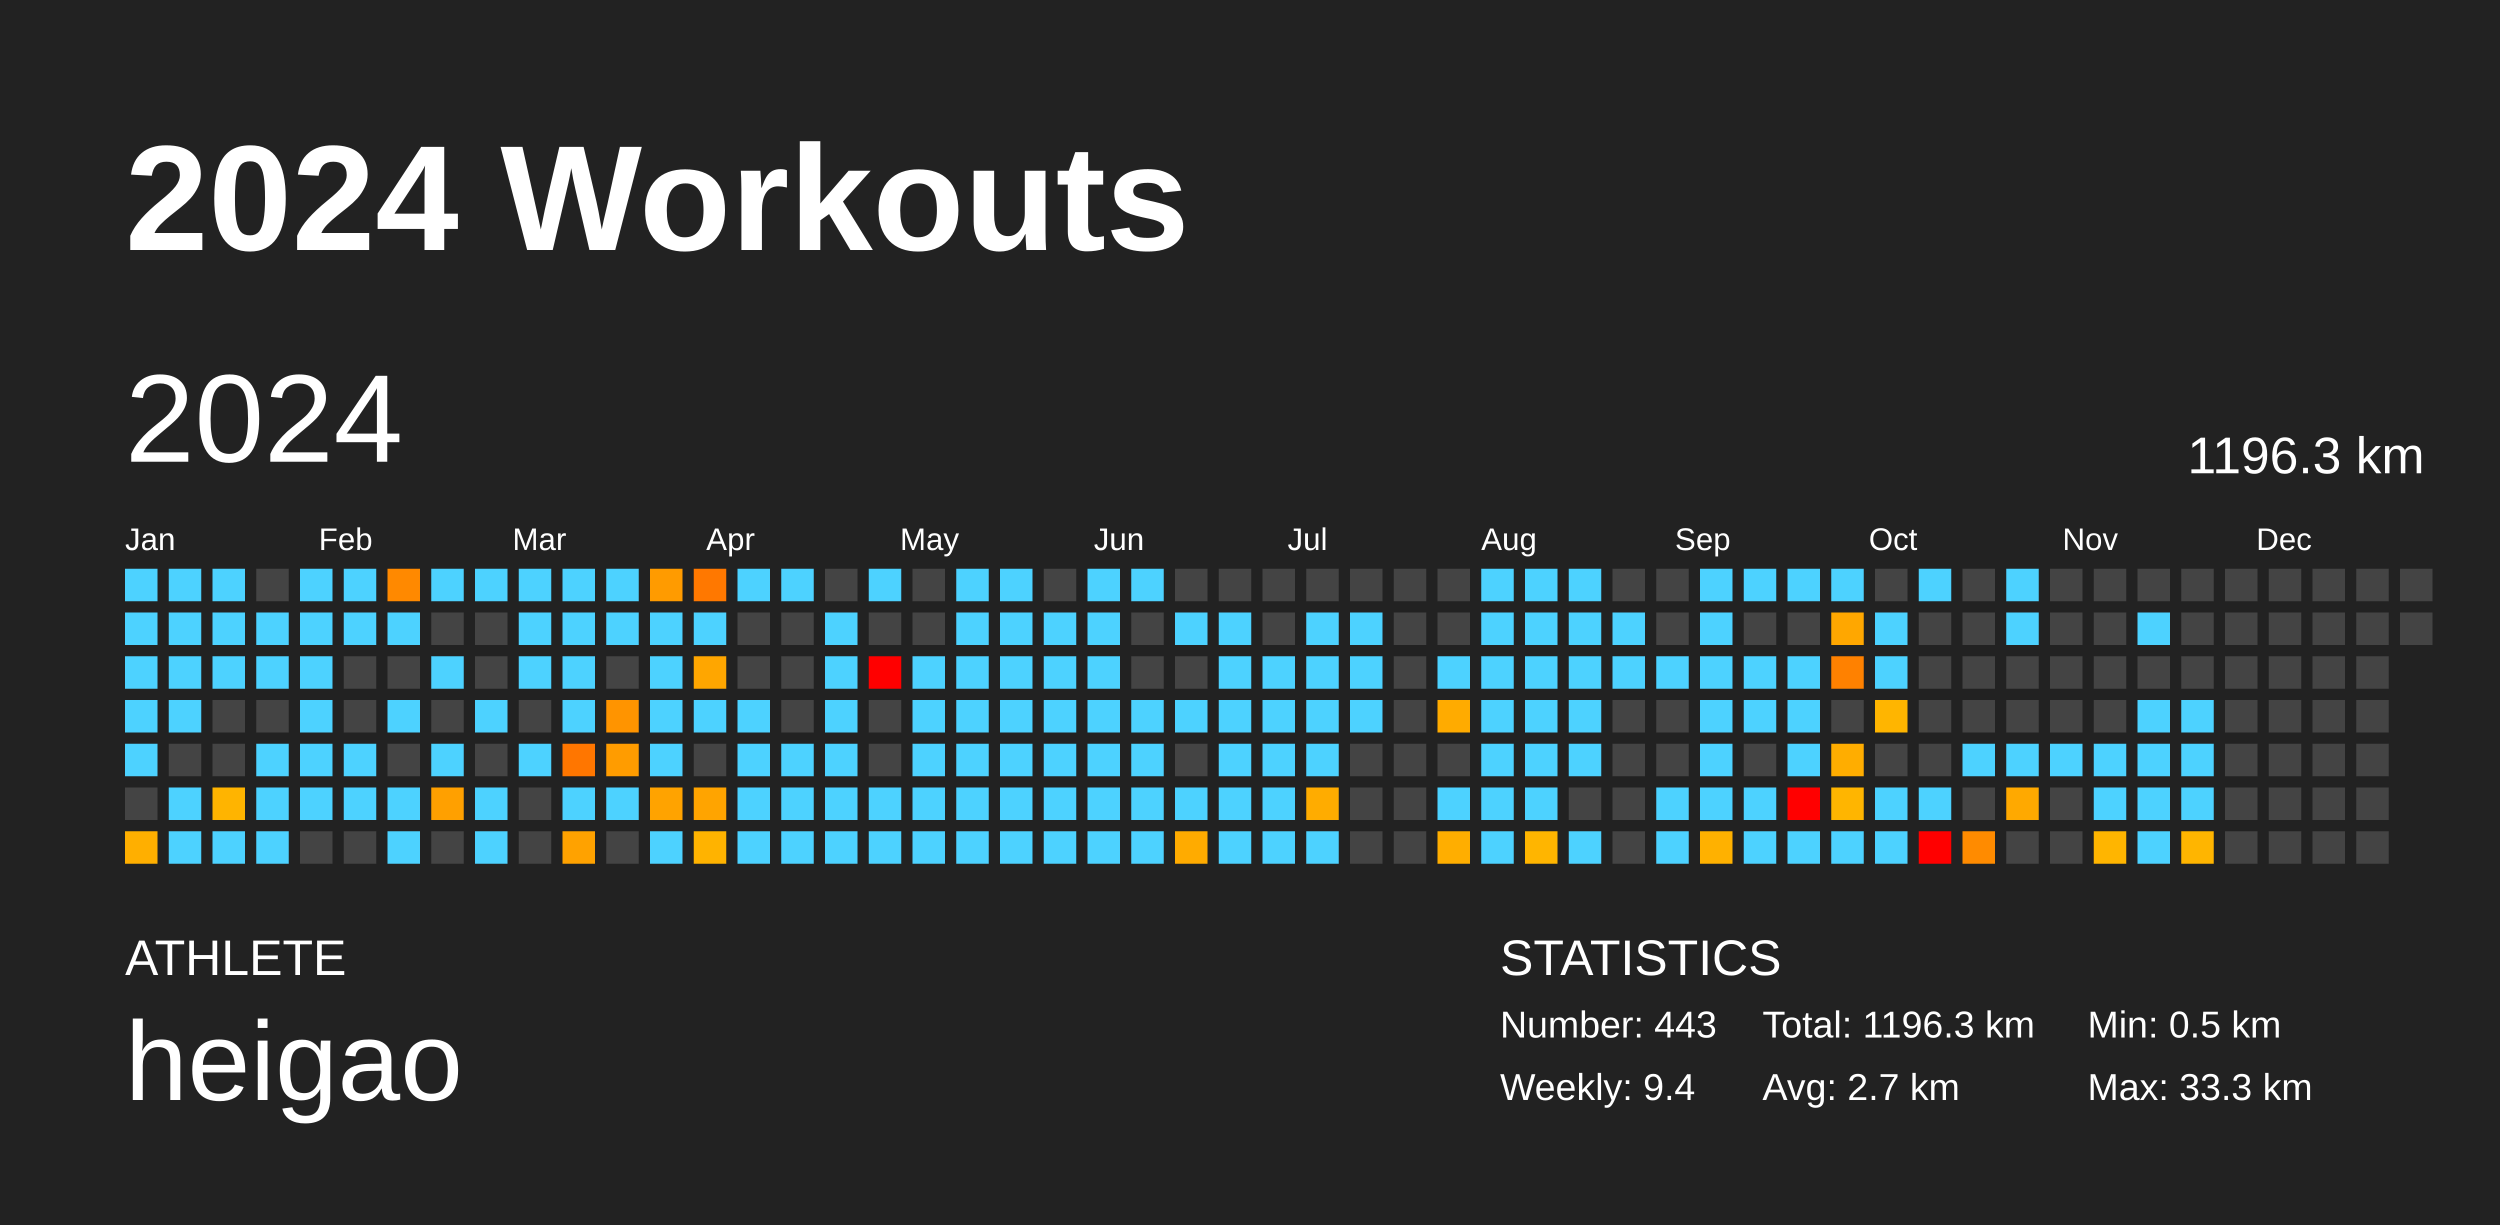
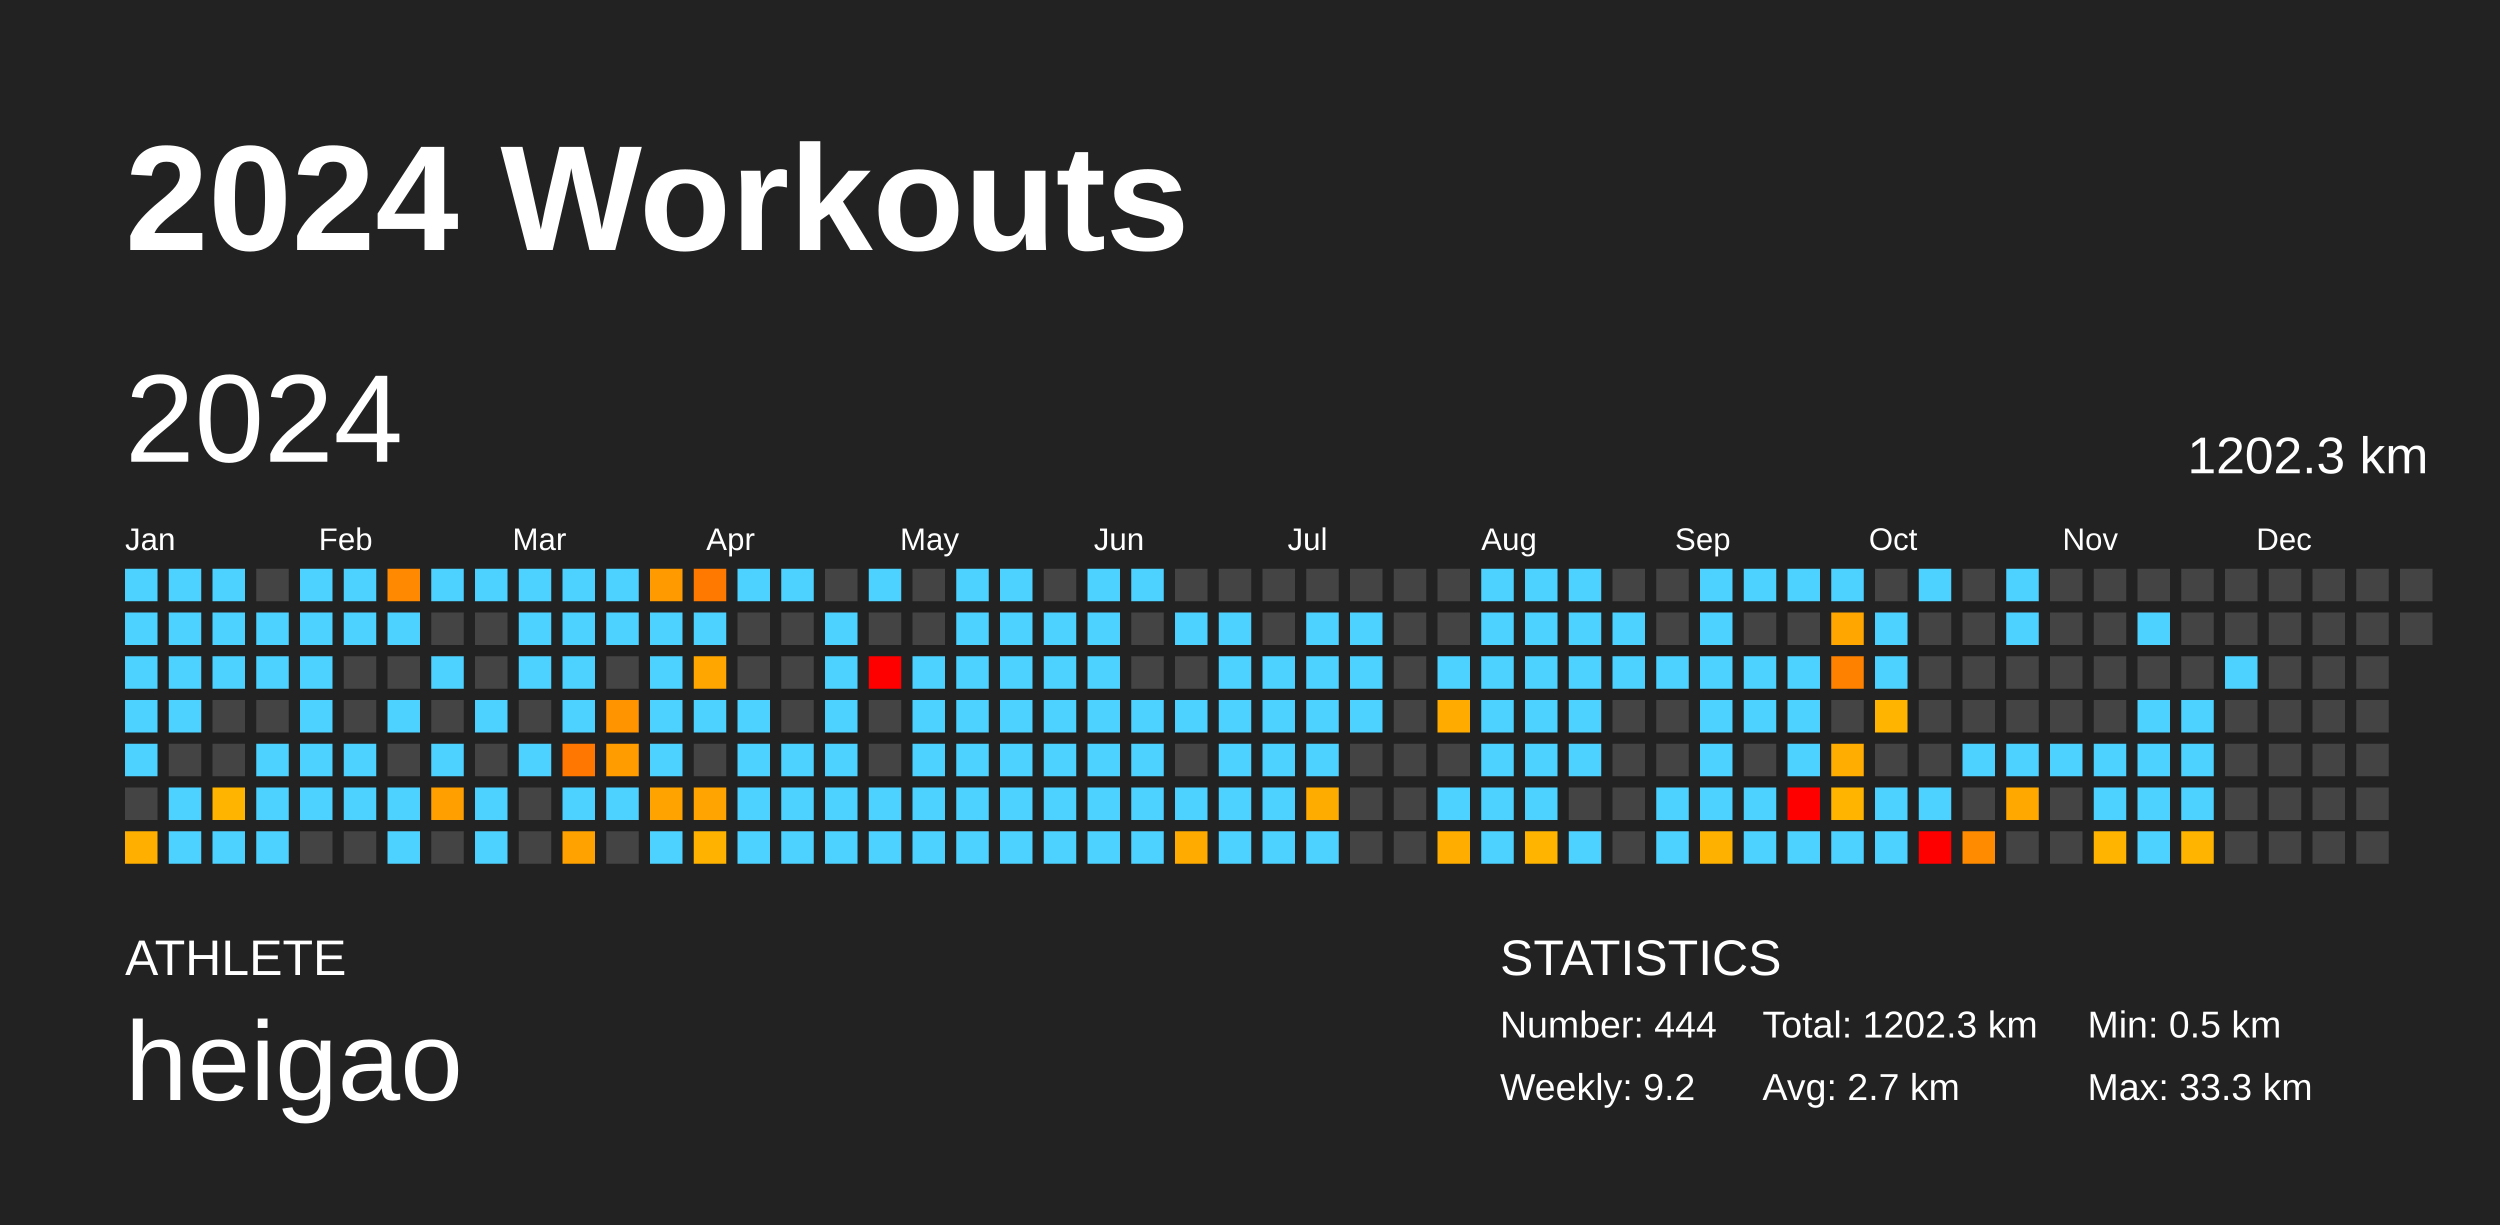
<svg xmlns="http://www.w3.org/2000/svg" baseProfile="full" height="98mm" version="1.1" viewBox="0,0,200,98" width="200mm">
  <defs />
  <rect fill="#222222" height="98" width="200" x="0" y="0" />
  <text fill="#FFFFFF" style="font-size:12px; font-family:Arial; font-weight:bold;" x="10" y="20">2024 Workouts</text>
  <text fill="#FFFFFF" style="font-size:4px; font-family:Arial" x="10" y="78">ATHLETE</text>
  <text fill="#FFFFFF" style="font-size:9px; font-family:Arial" x="10" y="88">heigao</text>
  <text fill="#FFFFFF" style="font-size:4px; font-family:Arial" x="120" y="78">STATISTICS</text>
-   <text fill="#FFFFFF" style="font-size:3px; font-family:Arial" x="120" y="83">Number: 443</text>
-   <text fill="#FFFFFF" style="font-size:3px; font-family:Arial" x="120" y="88">Weekly: 9.4</text>
-   <text fill="#FFFFFF" style="font-size:3px; font-family:Arial" x="141" y="83">Total: 1196.3 km</text>
+   <text fill="#FFFFFF" style="font-size:3px; font-family:Arial" x="120" y="83">Number: 444</text>
+   <text fill="#FFFFFF" style="font-size:3px; font-family:Arial" x="120" y="88">Weekly: 9.2</text>
+   <text fill="#FFFFFF" style="font-size:3px; font-family:Arial" x="141" y="83">Total: 1202.3 km</text>
  <text fill="#FFFFFF" style="font-size:3px; font-family:Arial" x="141" y="88">Avg: 2.7 km</text>
  <text fill="#FFFFFF" style="font-size:3px; font-family:Arial" x="167" y="83">Min: 0.5 km</text>
  <text fill="#FFFFFF" style="font-size:3px; font-family:Arial" x="167" y="88">Max: 33.3 km</text>
  <text dominant-baseline="hanging" fill="#FFFFFF" style="font-size:10.0px; font-family:Arial;" x="10" y="30">2024</text>
-   <text dominant-baseline="hanging" fill="#FFFFFF" style="font-size:4.125px; font-family:Arial;" x="175" y="35">1196.3 km</text>
+   <text dominant-baseline="hanging" fill="#FFFFFF" style="font-size:4.125px; font-family:Arial;" x="175" y="35">1202.3 km</text>
  <text fill="#FFFFFF" style="font-size:2.5px; font-family:Arial" x="10.0" y="44">Jan</text>
  <text fill="#FFFFFF" style="font-size:2.5px; font-family:Arial" x="25.5" y="44">Feb</text>
  <text fill="#FFFFFF" style="font-size:2.5px; font-family:Arial" x="41.0" y="44">Mar</text>
  <text fill="#FFFFFF" style="font-size:2.5px; font-family:Arial" x="56.5" y="44">Apr</text>
  <text fill="#FFFFFF" style="font-size:2.5px; font-family:Arial" x="72.0" y="44">May</text>
  <text fill="#FFFFFF" style="font-size:2.5px; font-family:Arial" x="87.5" y="44">Jun</text>
  <text fill="#FFFFFF" style="font-size:2.5px; font-family:Arial" x="103.0" y="44">Jul</text>
  <text fill="#FFFFFF" style="font-size:2.5px; font-family:Arial" x="118.5" y="44">Aug</text>
  <text fill="#FFFFFF" style="font-size:2.5px; font-family:Arial" x="134.0" y="44">Sep</text>
  <text fill="#FFFFFF" style="font-size:2.5px; font-family:Arial" x="149.5" y="44">Oct</text>
  <text fill="#FFFFFF" style="font-size:2.5px; font-family:Arial" x="165.0" y="44">Nov</text>
  <text fill="#FFFFFF" style="font-size:2.5px; font-family:Arial" x="180.5" y="44">Dec</text>
  <rect fill="#4dd2ff" height="2.6" width="2.6" x="10.0" y="45.5" />
  <rect fill="#4dd2ff" height="2.6" width="2.6" x="10.0" y="49.0" />
  <rect fill="#4dd2ff" height="2.6" width="2.6" x="10.0" y="52.5" />
  <rect fill="#4dd2ff" height="2.6" width="2.6" x="10.0" y="56.0" />
  <rect fill="#4dd2ff" height="2.6" width="2.6" x="10.0" y="59.5" />
  <rect fill="#444444" height="2.6" width="2.6" x="10.0" y="63.0" />
  <rect fill="#ffaf00" height="2.6" width="2.6" x="10.0" y="66.5" />
  <rect fill="#4dd2ff" height="2.6" width="2.6" x="13.5" y="45.5" />
  <rect fill="#4dd2ff" height="2.6" width="2.6" x="13.5" y="49.0" />
  <rect fill="#4dd2ff" height="2.6" width="2.6" x="13.5" y="52.5" />
  <rect fill="#4dd2ff" height="2.6" width="2.6" x="13.5" y="56.0" />
  <rect fill="#444444" height="2.6" width="2.6" x="13.5" y="59.5" />
  <rect fill="#4dd2ff" height="2.6" width="2.6" x="13.5" y="63.0" />
  <rect fill="#4dd2ff" height="2.6" width="2.6" x="13.5" y="66.5" />
  <rect fill="#4dd2ff" height="2.6" width="2.6" x="17.0" y="45.5" />
  <rect fill="#4dd2ff" height="2.6" width="2.6" x="17.0" y="49.0" />
  <rect fill="#4dd2ff" height="2.6" width="2.6" x="17.0" y="52.5" />
  <rect fill="#444444" height="2.6" width="2.6" x="17.0" y="56.0" />
  <rect fill="#444444" height="2.6" width="2.6" x="17.0" y="59.5" />
  <rect fill="#ffb400" height="2.6" width="2.6" x="17.0" y="63.0" />
  <rect fill="#4dd2ff" height="2.6" width="2.6" x="17.0" y="66.5" />
  <rect fill="#444444" height="2.6" width="2.6" x="20.5" y="45.5" />
  <rect fill="#4dd2ff" height="2.6" width="2.6" x="20.5" y="49.0" />
  <rect fill="#4dd2ff" height="2.6" width="2.6" x="20.5" y="52.5" />
  <rect fill="#444444" height="2.6" width="2.6" x="20.5" y="56.0" />
  <rect fill="#4dd2ff" height="2.6" width="2.6" x="20.5" y="59.5" />
  <rect fill="#4dd2ff" height="2.6" width="2.6" x="20.5" y="63.0" />
  <rect fill="#4dd2ff" height="2.6" width="2.6" x="20.5" y="66.5" />
  <rect fill="#4dd2ff" height="2.6" width="2.6" x="24.0" y="45.5" />
  <rect fill="#4dd2ff" height="2.6" width="2.6" x="24.0" y="49.0" />
  <rect fill="#4dd2ff" height="2.6" width="2.6" x="24.0" y="52.5" />
  <rect fill="#4dd2ff" height="2.6" width="2.6" x="24.0" y="56.0" />
  <rect fill="#4dd2ff" height="2.6" width="2.6" x="24.0" y="59.5" />
  <rect fill="#4dd2ff" height="2.6" width="2.6" x="24.0" y="63.0" />
  <rect fill="#444444" height="2.6" width="2.6" x="24.0" y="66.5" />
  <rect fill="#4dd2ff" height="2.6" width="2.6" x="27.5" y="45.5" />
  <rect fill="#4dd2ff" height="2.6" width="2.6" x="27.5" y="49.0" />
  <rect fill="#444444" height="2.6" width="2.6" x="27.5" y="52.5" />
  <rect fill="#444444" height="2.6" width="2.6" x="27.5" y="56.0" />
  <rect fill="#4dd2ff" height="2.6" width="2.6" x="27.5" y="59.5" />
  <rect fill="#4dd2ff" height="2.6" width="2.6" x="27.5" y="63.0" />
  <rect fill="#444444" height="2.6" width="2.6" x="27.5" y="66.5" />
  <rect fill="#ff8900" height="2.6" width="2.6" x="31.0" y="45.5" />
  <rect fill="#4dd2ff" height="2.6" width="2.6" x="31.0" y="49.0" />
  <rect fill="#444444" height="2.6" width="2.6" x="31.0" y="52.5" />
  <rect fill="#4dd2ff" height="2.6" width="2.6" x="31.0" y="56.0" />
  <rect fill="#444444" height="2.6" width="2.6" x="31.0" y="59.5" />
  <rect fill="#4dd2ff" height="2.6" width="2.6" x="31.0" y="63.0" />
  <rect fill="#4dd2ff" height="2.6" width="2.6" x="31.0" y="66.5" />
  <rect fill="#4dd2ff" height="2.6" width="2.6" x="34.5" y="45.5" />
  <rect fill="#444444" height="2.6" width="2.6" x="34.5" y="49.0" />
  <rect fill="#4dd2ff" height="2.6" width="2.6" x="34.5" y="52.5" />
  <rect fill="#444444" height="2.6" width="2.6" x="34.5" y="56.0" />
  <rect fill="#4dd2ff" height="2.6" width="2.6" x="34.5" y="59.5" />
  <rect fill="#ffa000" height="2.6" width="2.6" x="34.5" y="63.0" />
  <rect fill="#444444" height="2.6" width="2.6" x="34.5" y="66.5" />
  <rect fill="#4dd2ff" height="2.6" width="2.6" x="38.0" y="45.5" />
  <rect fill="#444444" height="2.6" width="2.6" x="38.0" y="49.0" />
  <rect fill="#444444" height="2.6" width="2.6" x="38.0" y="52.5" />
  <rect fill="#4dd2ff" height="2.6" width="2.6" x="38.0" y="56.0" />
  <rect fill="#444444" height="2.6" width="2.6" x="38.0" y="59.5" />
  <rect fill="#4dd2ff" height="2.6" width="2.6" x="38.0" y="63.0" />
  <rect fill="#4dd2ff" height="2.6" width="2.6" x="38.0" y="66.5" />
  <rect fill="#4dd2ff" height="2.6" width="2.6" x="41.5" y="45.5" />
  <rect fill="#4dd2ff" height="2.6" width="2.6" x="41.5" y="49.0" />
  <rect fill="#4dd2ff" height="2.6" width="2.6" x="41.5" y="52.5" />
  <rect fill="#444444" height="2.6" width="2.6" x="41.5" y="56.0" />
  <rect fill="#4dd2ff" height="2.6" width="2.6" x="41.5" y="59.5" />
  <rect fill="#444444" height="2.6" width="2.6" x="41.5" y="63.0" />
  <rect fill="#444444" height="2.6" width="2.6" x="41.5" y="66.5" />
  <rect fill="#4dd2ff" height="2.6" width="2.6" x="45.0" y="45.5" />
  <rect fill="#4dd2ff" height="2.6" width="2.6" x="45.0" y="49.0" />
  <rect fill="#4dd2ff" height="2.6" width="2.6" x="45.0" y="52.5" />
  <rect fill="#4dd2ff" height="2.6" width="2.6" x="45.0" y="56.0" />
  <rect fill="#ff7600" height="2.6" width="2.6" x="45.0" y="59.5" />
  <rect fill="#4dd2ff" height="2.6" width="2.6" x="45.0" y="63.0" />
  <rect fill="#ffa200" height="2.6" width="2.6" x="45.0" y="66.5" />
  <rect fill="#4dd2ff" height="2.6" width="2.6" x="48.5" y="45.5" />
  <rect fill="#4dd2ff" height="2.6" width="2.6" x="48.5" y="49.0" />
  <rect fill="#444444" height="2.6" width="2.6" x="48.5" y="52.5" />
  <rect fill="#ff9400" height="2.6" width="2.6" x="48.5" y="56.0" />
  <rect fill="#ff9c00" height="2.6" width="2.6" x="48.5" y="59.5" />
  <rect fill="#4dd2ff" height="2.6" width="2.6" x="48.5" y="63.0" />
  <rect fill="#444444" height="2.6" width="2.6" x="48.5" y="66.5" />
  <rect fill="#ff9b00" height="2.6" width="2.6" x="52.0" y="45.5" />
  <rect fill="#4dd2ff" height="2.6" width="2.6" x="52.0" y="49.0" />
  <rect fill="#4dd2ff" height="2.6" width="2.6" x="52.0" y="52.5" />
  <rect fill="#4dd2ff" height="2.6" width="2.6" x="52.0" y="56.0" />
  <rect fill="#4dd2ff" height="2.6" width="2.6" x="52.0" y="59.5" />
  <rect fill="#ffa300" height="2.6" width="2.6" x="52.0" y="63.0" />
  <rect fill="#4dd2ff" height="2.6" width="2.6" x="52.0" y="66.5" />
  <rect fill="#ff7800" height="2.6" width="2.6" x="55.5" y="45.5" />
  <rect fill="#4dd2ff" height="2.6" width="2.6" x="55.5" y="49.0" />
  <rect fill="#ffa600" height="2.6" width="2.6" x="55.5" y="52.5" />
  <rect fill="#4dd2ff" height="2.6" width="2.6" x="55.5" y="56.0" />
  <rect fill="#444444" height="2.6" width="2.6" x="55.5" y="59.5" />
  <rect fill="#ffa400" height="2.6" width="2.6" x="55.5" y="63.0" />
  <rect fill="#ffb300" height="2.6" width="2.6" x="55.5" y="66.5" />
  <rect fill="#4dd2ff" height="2.6" width="2.6" x="59.0" y="45.5" />
  <rect fill="#444444" height="2.6" width="2.6" x="59.0" y="49.0" />
  <rect fill="#444444" height="2.6" width="2.6" x="59.0" y="52.5" />
  <rect fill="#4dd2ff" height="2.6" width="2.6" x="59.0" y="56.0" />
  <rect fill="#4dd2ff" height="2.6" width="2.6" x="59.0" y="59.5" />
  <rect fill="#4dd2ff" height="2.6" width="2.6" x="59.0" y="63.0" />
  <rect fill="#4dd2ff" height="2.6" width="2.6" x="59.0" y="66.5" />
  <rect fill="#4dd2ff" height="2.6" width="2.6" x="62.5" y="45.5" />
  <rect fill="#444444" height="2.6" width="2.6" x="62.5" y="49.0" />
  <rect fill="#444444" height="2.6" width="2.6" x="62.5" y="52.5" />
  <rect fill="#444444" height="2.6" width="2.6" x="62.5" y="56.0" />
  <rect fill="#4dd2ff" height="2.6" width="2.6" x="62.5" y="59.5" />
  <rect fill="#4dd2ff" height="2.6" width="2.6" x="62.5" y="63.0" />
  <rect fill="#4dd2ff" height="2.6" width="2.6" x="62.5" y="66.5" />
  <rect fill="#444444" height="2.6" width="2.6" x="66.0" y="45.5" />
  <rect fill="#4dd2ff" height="2.6" width="2.6" x="66.0" y="49.0" />
  <rect fill="#4dd2ff" height="2.6" width="2.6" x="66.0" y="52.5" />
  <rect fill="#4dd2ff" height="2.6" width="2.6" x="66.0" y="56.0" />
  <rect fill="#4dd2ff" height="2.6" width="2.6" x="66.0" y="59.5" />
  <rect fill="#4dd2ff" height="2.6" width="2.6" x="66.0" y="63.0" />
  <rect fill="#4dd2ff" height="2.6" width="2.6" x="66.0" y="66.5" />
  <rect fill="#4dd2ff" height="2.6" width="2.6" x="69.5" y="45.5" />
  <rect fill="#444444" height="2.6" width="2.6" x="69.5" y="49.0" />
  <rect fill="red" height="2.6" width="2.6" x="69.5" y="52.5" />
  <rect fill="#444444" height="2.6" width="2.6" x="69.5" y="56.0" />
  <rect fill="#444444" height="2.6" width="2.6" x="69.5" y="59.5" />
  <rect fill="#4dd2ff" height="2.6" width="2.6" x="69.5" y="63.0" />
  <rect fill="#4dd2ff" height="2.6" width="2.6" x="69.5" y="66.5" />
  <rect fill="#444444" height="2.6" width="2.6" x="73.0" y="45.5" />
  <rect fill="#444444" height="2.6" width="2.6" x="73.0" y="49.0" />
  <rect fill="#4dd2ff" height="2.6" width="2.6" x="73.0" y="52.5" />
  <rect fill="#4dd2ff" height="2.6" width="2.6" x="73.0" y="56.0" />
  <rect fill="#4dd2ff" height="2.6" width="2.6" x="73.0" y="59.5" />
  <rect fill="#4dd2ff" height="2.6" width="2.6" x="73.0" y="63.0" />
  <rect fill="#4dd2ff" height="2.6" width="2.6" x="73.0" y="66.5" />
  <rect fill="#4dd2ff" height="2.6" width="2.6" x="76.5" y="45.5" />
  <rect fill="#4dd2ff" height="2.6" width="2.6" x="76.5" y="49.0" />
  <rect fill="#4dd2ff" height="2.6" width="2.6" x="76.5" y="52.5" />
  <rect fill="#4dd2ff" height="2.6" width="2.6" x="76.5" y="56.0" />
  <rect fill="#4dd2ff" height="2.6" width="2.6" x="76.5" y="59.5" />
  <rect fill="#4dd2ff" height="2.6" width="2.6" x="76.5" y="63.0" />
  <rect fill="#4dd2ff" height="2.6" width="2.6" x="76.5" y="66.5" />
  <rect fill="#4dd2ff" height="2.6" width="2.6" x="80.0" y="45.5" />
  <rect fill="#4dd2ff" height="2.6" width="2.6" x="80.0" y="49.0" />
  <rect fill="#4dd2ff" height="2.6" width="2.6" x="80.0" y="52.5" />
  <rect fill="#4dd2ff" height="2.6" width="2.6" x="80.0" y="56.0" />
  <rect fill="#4dd2ff" height="2.6" width="2.6" x="80.0" y="59.5" />
  <rect fill="#4dd2ff" height="2.6" width="2.6" x="80.0" y="63.0" />
  <rect fill="#4dd2ff" height="2.6" width="2.6" x="80.0" y="66.5" />
  <rect fill="#444444" height="2.6" width="2.6" x="83.5" y="45.5" />
  <rect fill="#4dd2ff" height="2.6" width="2.6" x="83.5" y="49.0" />
  <rect fill="#4dd2ff" height="2.6" width="2.6" x="83.5" y="52.5" />
  <rect fill="#4dd2ff" height="2.6" width="2.6" x="83.5" y="56.0" />
  <rect fill="#4dd2ff" height="2.6" width="2.6" x="83.5" y="59.5" />
  <rect fill="#4dd2ff" height="2.6" width="2.6" x="83.5" y="63.0" />
  <rect fill="#4dd2ff" height="2.6" width="2.6" x="83.5" y="66.5" />
  <rect fill="#4dd2ff" height="2.6" width="2.6" x="87.0" y="45.5" />
  <rect fill="#4dd2ff" height="2.6" width="2.6" x="87.0" y="49.0" />
  <rect fill="#4dd2ff" height="2.6" width="2.6" x="87.0" y="52.5" />
  <rect fill="#4dd2ff" height="2.6" width="2.6" x="87.0" y="56.0" />
  <rect fill="#4dd2ff" height="2.6" width="2.6" x="87.0" y="59.5" />
  <rect fill="#4dd2ff" height="2.6" width="2.6" x="87.0" y="63.0" />
  <rect fill="#4dd2ff" height="2.6" width="2.6" x="87.0" y="66.5" />
  <rect fill="#4dd2ff" height="2.6" width="2.6" x="90.5" y="45.5" />
  <rect fill="#444444" height="2.6" width="2.6" x="90.5" y="49.0" />
  <rect fill="#444444" height="2.6" width="2.6" x="90.5" y="52.5" />
  <rect fill="#4dd2ff" height="2.6" width="2.6" x="90.5" y="56.0" />
  <rect fill="#4dd2ff" height="2.6" width="2.6" x="90.5" y="59.5" />
  <rect fill="#4dd2ff" height="2.6" width="2.6" x="90.5" y="63.0" />
  <rect fill="#4dd2ff" height="2.6" width="2.6" x="90.5" y="66.5" />
  <rect fill="#444444" height="2.6" width="2.6" x="94.0" y="45.5" />
  <rect fill="#4dd2ff" height="2.6" width="2.6" x="94.0" y="49.0" />
  <rect fill="#444444" height="2.6" width="2.6" x="94.0" y="52.5" />
  <rect fill="#4dd2ff" height="2.6" width="2.6" x="94.0" y="56.0" />
  <rect fill="#444444" height="2.6" width="2.6" x="94.0" y="59.5" />
  <rect fill="#4dd2ff" height="2.6" width="2.6" x="94.0" y="63.0" />
  <rect fill="#ffab00" height="2.6" width="2.6" x="94.0" y="66.5" />
  <rect fill="#444444" height="2.6" width="2.6" x="97.5" y="45.5" />
  <rect fill="#4dd2ff" height="2.6" width="2.6" x="97.5" y="49.0" />
  <rect fill="#4dd2ff" height="2.6" width="2.6" x="97.5" y="52.5" />
  <rect fill="#4dd2ff" height="2.6" width="2.6" x="97.5" y="56.0" />
  <rect fill="#4dd2ff" height="2.6" width="2.6" x="97.5" y="59.5" />
  <rect fill="#4dd2ff" height="2.6" width="2.6" x="97.5" y="63.0" />
  <rect fill="#4dd2ff" height="2.6" width="2.6" x="97.5" y="66.5" />
  <rect fill="#444444" height="2.6" width="2.6" x="101.0" y="45.5" />
  <rect fill="#444444" height="2.6" width="2.6" x="101.0" y="49.0" />
  <rect fill="#4dd2ff" height="2.6" width="2.6" x="101.0" y="52.5" />
  <rect fill="#4dd2ff" height="2.6" width="2.6" x="101.0" y="56.0" />
  <rect fill="#4dd2ff" height="2.6" width="2.6" x="101.0" y="59.5" />
  <rect fill="#4dd2ff" height="2.6" width="2.6" x="101.0" y="63.0" />
  <rect fill="#4dd2ff" height="2.6" width="2.6" x="101.0" y="66.5" />
  <rect fill="#444444" height="2.6" width="2.6" x="104.5" y="45.5" />
  <rect fill="#4dd2ff" height="2.6" width="2.6" x="104.5" y="49.0" />
  <rect fill="#4dd2ff" height="2.6" width="2.6" x="104.5" y="52.5" />
  <rect fill="#4dd2ff" height="2.6" width="2.6" x="104.5" y="56.0" />
  <rect fill="#4dd2ff" height="2.6" width="2.6" x="104.5" y="59.5" />
  <rect fill="#ffac00" height="2.6" width="2.6" x="104.5" y="63.0" />
  <rect fill="#4dd2ff" height="2.6" width="2.6" x="104.5" y="66.5" />
  <rect fill="#444444" height="2.6" width="2.6" x="108.0" y="45.5" />
  <rect fill="#4dd2ff" height="2.6" width="2.6" x="108.0" y="49.0" />
  <rect fill="#4dd2ff" height="2.6" width="2.6" x="108.0" y="52.5" />
  <rect fill="#4dd2ff" height="2.6" width="2.6" x="108.0" y="56.0" />
  <rect fill="#444444" height="2.6" width="2.6" x="108.0" y="59.5" />
  <rect fill="#444444" height="2.6" width="2.6" x="108.0" y="63.0" />
  <rect fill="#444444" height="2.6" width="2.6" x="108.0" y="66.5" />
  <rect fill="#444444" height="2.6" width="2.6" x="111.5" y="45.5" />
  <rect fill="#444444" height="2.6" width="2.6" x="111.5" y="49.0" />
  <rect fill="#444444" height="2.6" width="2.6" x="111.5" y="52.5" />
  <rect fill="#444444" height="2.6" width="2.6" x="111.5" y="56.0" />
  <rect fill="#444444" height="2.6" width="2.6" x="111.5" y="59.5" />
  <rect fill="#444444" height="2.6" width="2.6" x="111.5" y="63.0" />
  <rect fill="#444444" height="2.6" width="2.6" x="111.5" y="66.5" />
  <rect fill="#444444" height="2.6" width="2.6" x="115.0" y="45.5" />
  <rect fill="#444444" height="2.6" width="2.6" x="115.0" y="49.0" />
  <rect fill="#4dd2ff" height="2.6" width="2.6" x="115.0" y="52.5" />
  <rect fill="#ffab00" height="2.6" width="2.6" x="115.0" y="56.0" />
  <rect fill="#444444" height="2.6" width="2.6" x="115.0" y="59.5" />
  <rect fill="#4dd2ff" height="2.6" width="2.6" x="115.0" y="63.0" />
  <rect fill="#ffae00" height="2.6" width="2.6" x="115.0" y="66.5" />
  <rect fill="#4dd2ff" height="2.6" width="2.6" x="118.5" y="45.5" />
  <rect fill="#4dd2ff" height="2.6" width="2.6" x="118.5" y="49.0" />
  <rect fill="#4dd2ff" height="2.6" width="2.6" x="118.5" y="52.5" />
  <rect fill="#4dd2ff" height="2.6" width="2.6" x="118.5" y="56.0" />
  <rect fill="#4dd2ff" height="2.6" width="2.6" x="118.5" y="59.5" />
  <rect fill="#4dd2ff" height="2.6" width="2.6" x="118.5" y="63.0" />
  <rect fill="#4dd2ff" height="2.6" width="2.6" x="118.5" y="66.5" />
  <rect fill="#4dd2ff" height="2.6" width="2.6" x="122.0" y="45.5" />
  <rect fill="#4dd2ff" height="2.6" width="2.6" x="122.0" y="49.0" />
  <rect fill="#4dd2ff" height="2.6" width="2.6" x="122.0" y="52.5" />
  <rect fill="#4dd2ff" height="2.6" width="2.6" x="122.0" y="56.0" />
  <rect fill="#4dd2ff" height="2.6" width="2.6" x="122.0" y="59.5" />
  <rect fill="#4dd2ff" height="2.6" width="2.6" x="122.0" y="63.0" />
  <rect fill="#ffb500" height="2.6" width="2.6" x="122.0" y="66.5" />
  <rect fill="#4dd2ff" height="2.6" width="2.6" x="125.5" y="45.5" />
  <rect fill="#4dd2ff" height="2.6" width="2.6" x="125.5" y="49.0" />
  <rect fill="#4dd2ff" height="2.6" width="2.6" x="125.5" y="52.5" />
  <rect fill="#4dd2ff" height="2.6" width="2.6" x="125.5" y="56.0" />
  <rect fill="#4dd2ff" height="2.6" width="2.6" x="125.5" y="59.5" />
  <rect fill="#444444" height="2.6" width="2.6" x="125.5" y="63.0" />
  <rect fill="#4dd2ff" height="2.6" width="2.6" x="125.5" y="66.5" />
  <rect fill="#444444" height="2.6" width="2.6" x="129.0" y="45.5" />
  <rect fill="#4dd2ff" height="2.6" width="2.6" x="129.0" y="49.0" />
  <rect fill="#4dd2ff" height="2.6" width="2.6" x="129.0" y="52.5" />
  <rect fill="#444444" height="2.6" width="2.6" x="129.0" y="56.0" />
  <rect fill="#444444" height="2.6" width="2.6" x="129.0" y="59.5" />
  <rect fill="#444444" height="2.6" width="2.6" x="129.0" y="63.0" />
  <rect fill="#444444" height="2.6" width="2.6" x="129.0" y="66.5" />
  <rect fill="#444444" height="2.6" width="2.6" x="132.5" y="45.5" />
  <rect fill="#444444" height="2.6" width="2.6" x="132.5" y="49.0" />
  <rect fill="#4dd2ff" height="2.6" width="2.6" x="132.5" y="52.5" />
  <rect fill="#444444" height="2.6" width="2.6" x="132.5" y="56.0" />
  <rect fill="#444444" height="2.6" width="2.6" x="132.5" y="59.5" />
  <rect fill="#4dd2ff" height="2.6" width="2.6" x="132.5" y="63.0" />
  <rect fill="#4dd2ff" height="2.6" width="2.6" x="132.5" y="66.5" />
  <rect fill="#4dd2ff" height="2.6" width="2.6" x="136.0" y="45.5" />
  <rect fill="#4dd2ff" height="2.6" width="2.6" x="136.0" y="49.0" />
  <rect fill="#4dd2ff" height="2.6" width="2.6" x="136.0" y="52.5" />
  <rect fill="#4dd2ff" height="2.6" width="2.6" x="136.0" y="56.0" />
  <rect fill="#4dd2ff" height="2.6" width="2.6" x="136.0" y="59.5" />
  <rect fill="#4dd2ff" height="2.6" width="2.6" x="136.0" y="63.0" />
  <rect fill="#ffb100" height="2.6" width="2.6" x="136.0" y="66.5" />
  <rect fill="#4dd2ff" height="2.6" width="2.6" x="139.5" y="45.5" />
  <rect fill="#444444" height="2.6" width="2.6" x="139.5" y="49.0" />
  <rect fill="#4dd2ff" height="2.6" width="2.6" x="139.5" y="52.5" />
  <rect fill="#4dd2ff" height="2.6" width="2.6" x="139.5" y="56.0" />
  <rect fill="#444444" height="2.6" width="2.6" x="139.5" y="59.5" />
  <rect fill="#4dd2ff" height="2.6" width="2.6" x="139.5" y="63.0" />
  <rect fill="#4dd2ff" height="2.6" width="2.6" x="139.5" y="66.5" />
  <rect fill="#4dd2ff" height="2.6" width="2.6" x="143.0" y="45.5" />
  <rect fill="#444444" height="2.6" width="2.6" x="143.0" y="49.0" />
  <rect fill="#4dd2ff" height="2.6" width="2.6" x="143.0" y="52.5" />
  <rect fill="#4dd2ff" height="2.6" width="2.6" x="143.0" y="56.0" />
  <rect fill="#4dd2ff" height="2.6" width="2.6" x="143.0" y="59.5" />
  <rect fill="red" height="2.6" width="2.6" x="143.0" y="63.0" />
  <rect fill="#4dd2ff" height="2.6" width="2.6" x="143.0" y="66.5" />
  <rect fill="#4dd2ff" height="2.6" width="2.6" x="146.5" y="45.5" />
  <rect fill="#ffa700" height="2.6" width="2.6" x="146.5" y="49.0" />
  <rect fill="#ff8100" height="2.6" width="2.6" x="146.5" y="52.5" />
  <rect fill="#444444" height="2.6" width="2.6" x="146.5" y="56.0" />
  <rect fill="#ffad00" height="2.6" width="2.6" x="146.5" y="59.5" />
  <rect fill="#ffb500" height="2.6" width="2.6" x="146.5" y="63.0" />
  <rect fill="#4dd2ff" height="2.6" width="2.6" x="146.5" y="66.5" />
  <rect fill="#444444" height="2.6" width="2.6" x="150.0" y="45.5" />
  <rect fill="#4dd2ff" height="2.6" width="2.6" x="150.0" y="49.0" />
  <rect fill="#4dd2ff" height="2.6" width="2.6" x="150.0" y="52.5" />
  <rect fill="#ffb500" height="2.6" width="2.6" x="150.0" y="56.0" />
  <rect fill="#444444" height="2.6" width="2.6" x="150.0" y="59.5" />
  <rect fill="#4dd2ff" height="2.6" width="2.6" x="150.0" y="63.0" />
  <rect fill="#4dd2ff" height="2.6" width="2.6" x="150.0" y="66.5" />
  <rect fill="#4dd2ff" height="2.6" width="2.6" x="153.5" y="45.5" />
  <rect fill="#444444" height="2.6" width="2.6" x="153.5" y="49.0" />
  <rect fill="#444444" height="2.6" width="2.6" x="153.5" y="52.5" />
  <rect fill="#444444" height="2.6" width="2.6" x="153.5" y="56.0" />
  <rect fill="#444444" height="2.6" width="2.6" x="153.5" y="59.5" />
  <rect fill="#4dd2ff" height="2.6" width="2.6" x="153.5" y="63.0" />
  <rect fill="red" height="2.6" width="2.6" x="153.5" y="66.5" />
  <rect fill="#444444" height="2.6" width="2.6" x="157.0" y="45.5" />
  <rect fill="#444444" height="2.6" width="2.6" x="157.0" y="49.0" />
  <rect fill="#444444" height="2.6" width="2.6" x="157.0" y="52.5" />
  <rect fill="#444444" height="2.6" width="2.6" x="157.0" y="56.0" />
  <rect fill="#4dd2ff" height="2.6" width="2.6" x="157.0" y="59.5" />
  <rect fill="#444444" height="2.6" width="2.6" x="157.0" y="63.0" />
  <rect fill="#ff8b00" height="2.6" width="2.6" x="157.0" y="66.5" />
  <rect fill="#4dd2ff" height="2.6" width="2.6" x="160.5" y="45.5" />
  <rect fill="#4dd2ff" height="2.6" width="2.6" x="160.5" y="49.0" />
  <rect fill="#444444" height="2.6" width="2.6" x="160.5" y="52.5" />
  <rect fill="#444444" height="2.6" width="2.6" x="160.5" y="56.0" />
  <rect fill="#4dd2ff" height="2.6" width="2.6" x="160.5" y="59.5" />
  <rect fill="#ffa900" height="2.6" width="2.6" x="160.5" y="63.0" />
  <rect fill="#444444" height="2.6" width="2.6" x="160.5" y="66.5" />
  <rect fill="#444444" height="2.6" width="2.6" x="164.0" y="45.5" />
  <rect fill="#444444" height="2.6" width="2.6" x="164.0" y="49.0" />
  <rect fill="#444444" height="2.6" width="2.6" x="164.0" y="52.5" />
  <rect fill="#444444" height="2.6" width="2.6" x="164.0" y="56.0" />
  <rect fill="#4dd2ff" height="2.6" width="2.6" x="164.0" y="59.5" />
  <rect fill="#444444" height="2.6" width="2.6" x="164.0" y="63.0" />
  <rect fill="#444444" height="2.6" width="2.6" x="164.0" y="66.5" />
  <rect fill="#444444" height="2.6" width="2.6" x="167.5" y="45.5" />
  <rect fill="#444444" height="2.6" width="2.6" x="167.5" y="49.0" />
  <rect fill="#444444" height="2.6" width="2.6" x="167.5" y="52.5" />
  <rect fill="#444444" height="2.6" width="2.6" x="167.5" y="56.0" />
  <rect fill="#4dd2ff" height="2.6" width="2.6" x="167.5" y="59.5" />
  <rect fill="#4dd2ff" height="2.6" width="2.6" x="167.5" y="63.0" />
  <rect fill="#ffb500" height="2.6" width="2.6" x="167.5" y="66.5" />
  <rect fill="#444444" height="2.6" width="2.6" x="171.0" y="45.5" />
  <rect fill="#4dd2ff" height="2.6" width="2.6" x="171.0" y="49.0" />
  <rect fill="#444444" height="2.6" width="2.6" x="171.0" y="52.5" />
  <rect fill="#4dd2ff" height="2.6" width="2.6" x="171.0" y="56.0" />
  <rect fill="#4dd2ff" height="2.6" width="2.6" x="171.0" y="59.5" />
  <rect fill="#4dd2ff" height="2.6" width="2.6" x="171.0" y="63.0" />
  <rect fill="#4dd2ff" height="2.6" width="2.6" x="171.0" y="66.5" />
  <rect fill="#444444" height="2.6" width="2.6" x="174.5" y="45.5" />
  <rect fill="#444444" height="2.6" width="2.6" x="174.5" y="49.0" />
  <rect fill="#444444" height="2.6" width="2.6" x="174.5" y="52.5" />
  <rect fill="#4dd2ff" height="2.6" width="2.6" x="174.5" y="56.0" />
  <rect fill="#4dd2ff" height="2.6" width="2.6" x="174.5" y="59.5" />
  <rect fill="#4dd2ff" height="2.6" width="2.6" x="174.5" y="63.0" />
  <rect fill="#ffb500" height="2.6" width="2.6" x="174.5" y="66.5" />
  <rect fill="#444444" height="2.6" width="2.6" x="178.0" y="45.5" />
  <rect fill="#444444" height="2.6" width="2.6" x="178.0" y="49.0" />
-   <rect fill="#444444" height="2.6" width="2.6" x="178.0" y="52.5" />
+   <rect fill="#4dd2ff" height="2.6" width="2.6" x="178.0" y="52.5" />
  <rect fill="#444444" height="2.6" width="2.6" x="178.0" y="56.0" />
  <rect fill="#444444" height="2.6" width="2.6" x="178.0" y="59.5" />
  <rect fill="#444444" height="2.6" width="2.6" x="178.0" y="63.0" />
  <rect fill="#444444" height="2.6" width="2.6" x="178.0" y="66.5" />
  <rect fill="#444444" height="2.6" width="2.6" x="181.5" y="45.5" />
  <rect fill="#444444" height="2.6" width="2.6" x="181.5" y="49.0" />
  <rect fill="#444444" height="2.6" width="2.6" x="181.5" y="52.5" />
  <rect fill="#444444" height="2.6" width="2.6" x="181.5" y="56.0" />
  <rect fill="#444444" height="2.6" width="2.6" x="181.5" y="59.5" />
  <rect fill="#444444" height="2.6" width="2.6" x="181.5" y="63.0" />
  <rect fill="#444444" height="2.6" width="2.6" x="181.5" y="66.5" />
  <rect fill="#444444" height="2.6" width="2.6" x="185.0" y="45.5" />
  <rect fill="#444444" height="2.6" width="2.6" x="185.0" y="49.0" />
  <rect fill="#444444" height="2.6" width="2.6" x="185.0" y="52.5" />
  <rect fill="#444444" height="2.6" width="2.6" x="185.0" y="56.0" />
  <rect fill="#444444" height="2.6" width="2.6" x="185.0" y="59.5" />
  <rect fill="#444444" height="2.6" width="2.6" x="185.0" y="63.0" />
  <rect fill="#444444" height="2.6" width="2.6" x="185.0" y="66.5" />
  <rect fill="#444444" height="2.6" width="2.6" x="188.5" y="45.5" />
  <rect fill="#444444" height="2.6" width="2.6" x="188.5" y="49.0" />
  <rect fill="#444444" height="2.6" width="2.6" x="188.5" y="52.5" />
  <rect fill="#444444" height="2.6" width="2.6" x="188.5" y="56.0" />
  <rect fill="#444444" height="2.6" width="2.6" x="188.5" y="59.5" />
  <rect fill="#444444" height="2.6" width="2.6" x="188.5" y="63.0" />
  <rect fill="#444444" height="2.6" width="2.6" x="188.5" y="66.5" />
  <rect fill="#444444" height="2.6" width="2.6" x="192.0" y="45.5" />
  <rect fill="#444444" height="2.6" width="2.6" x="192.0" y="49.0" />
</svg>
